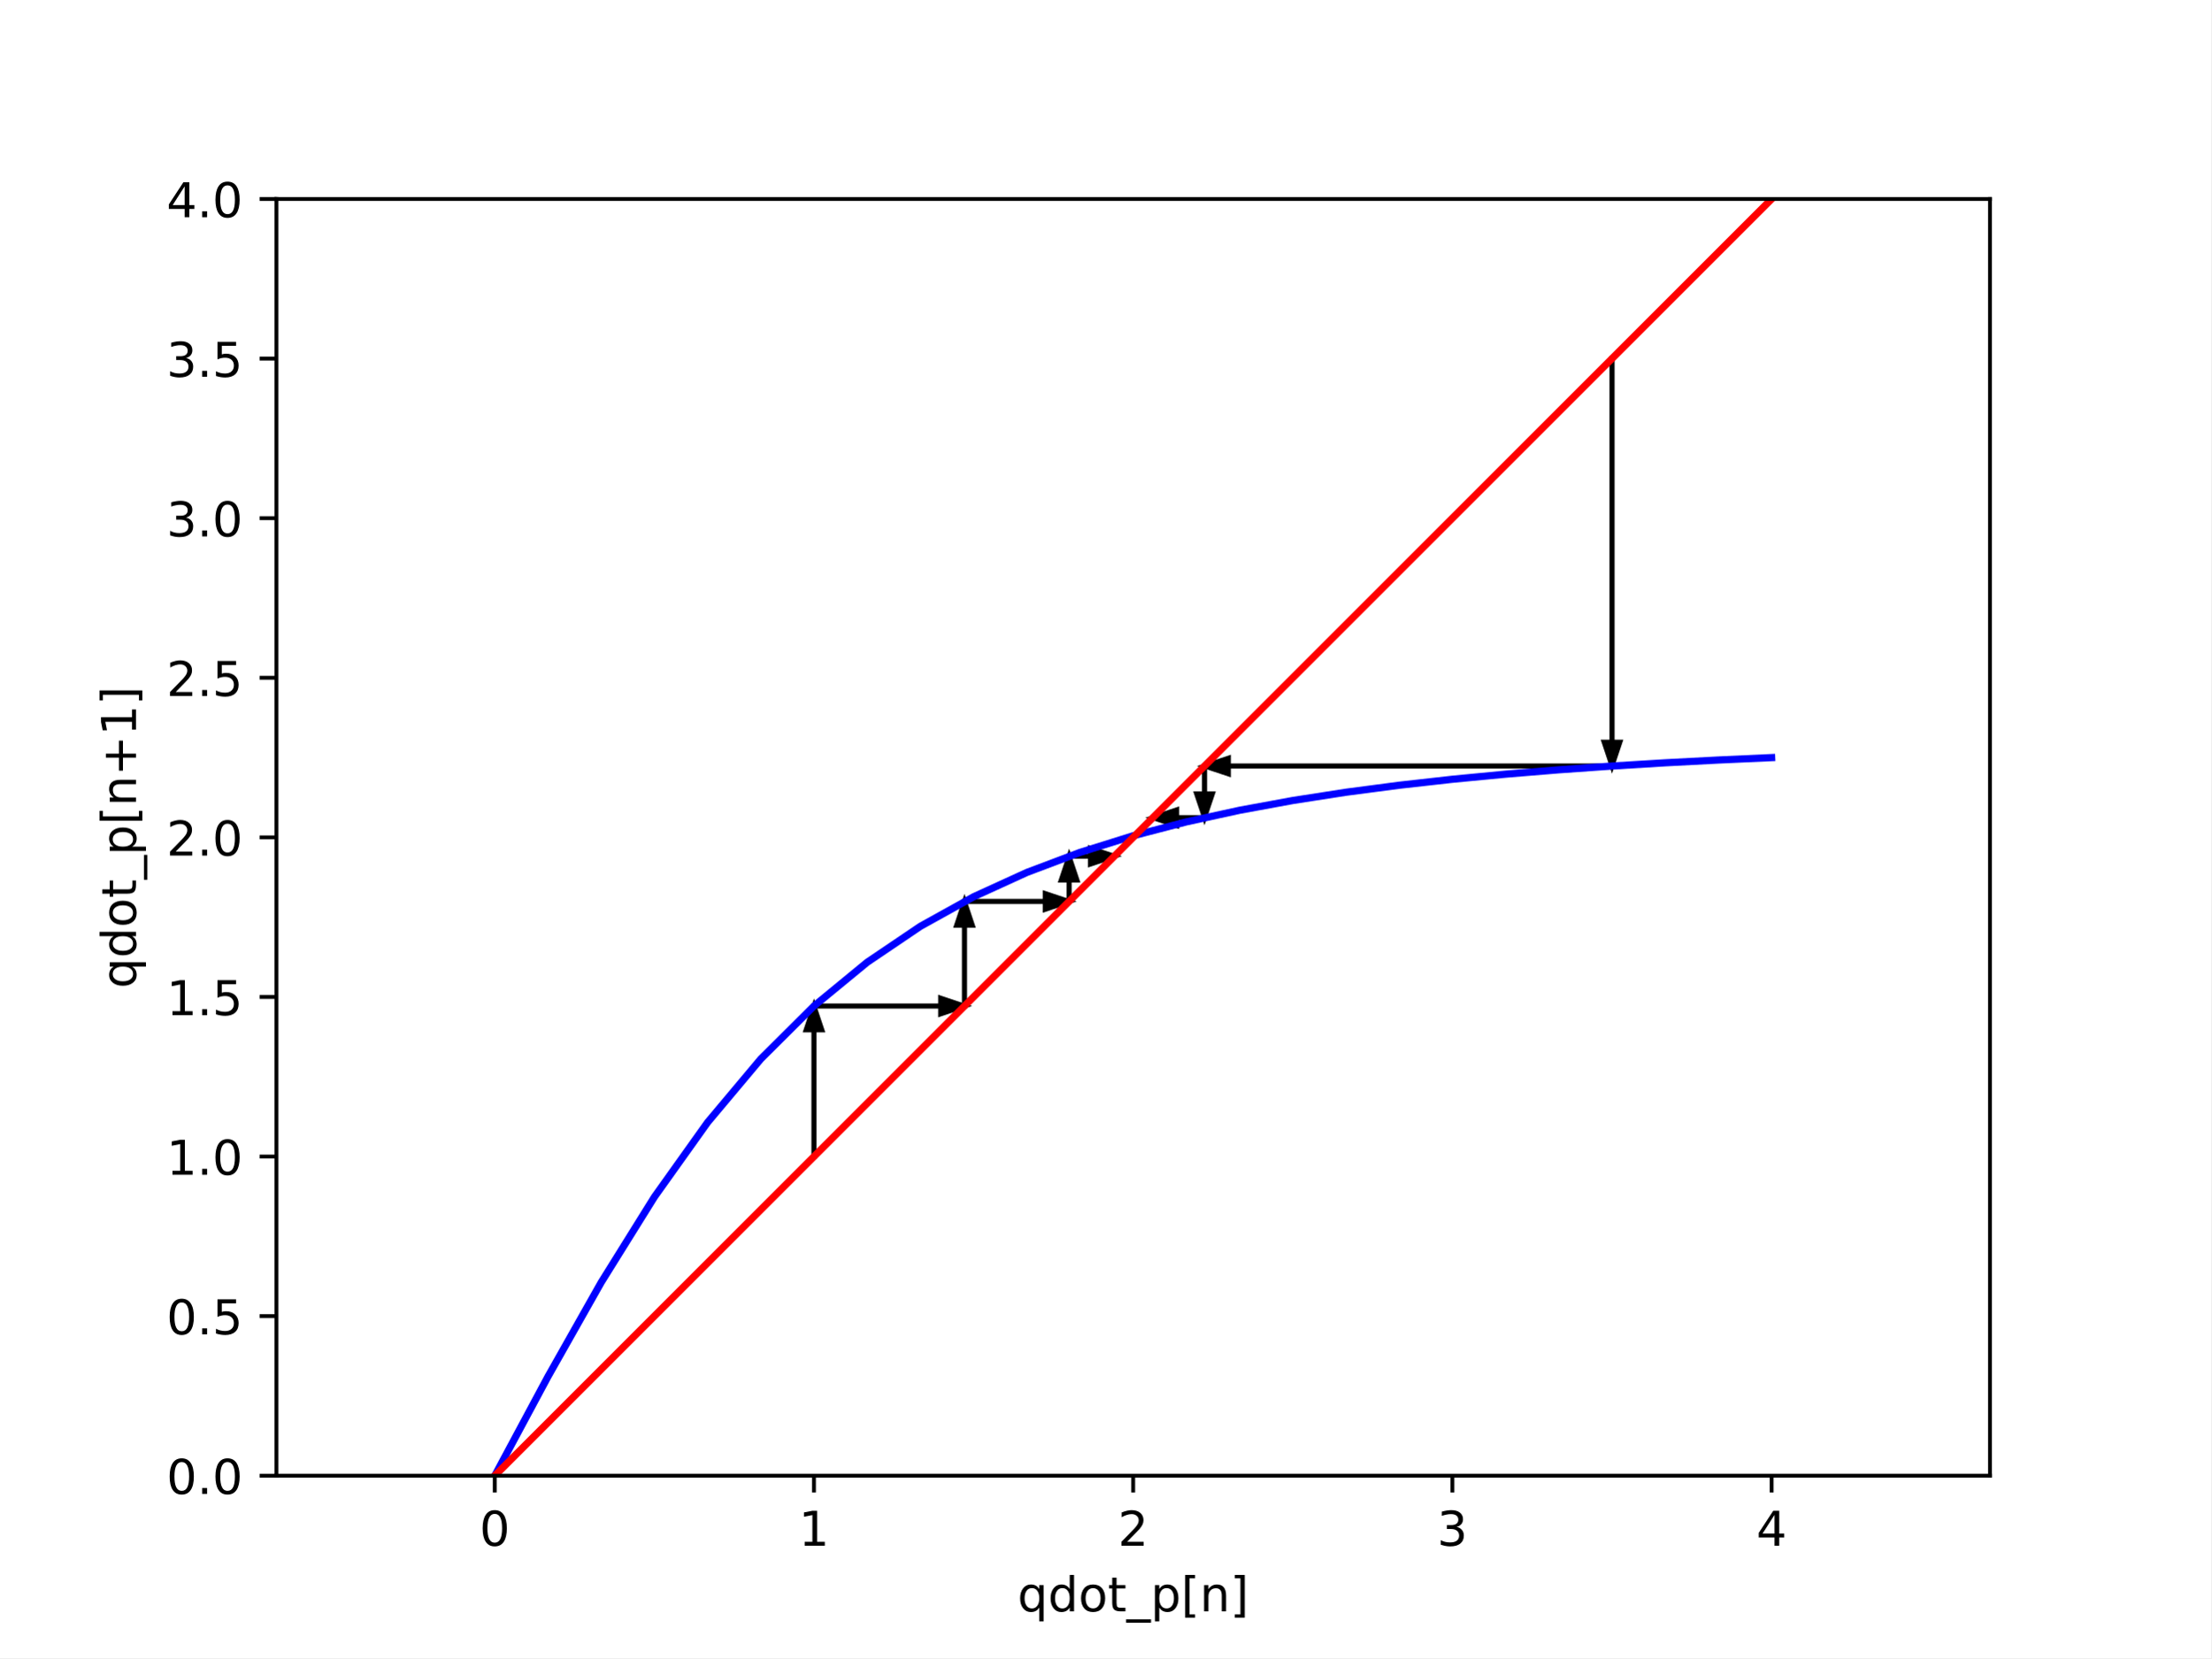
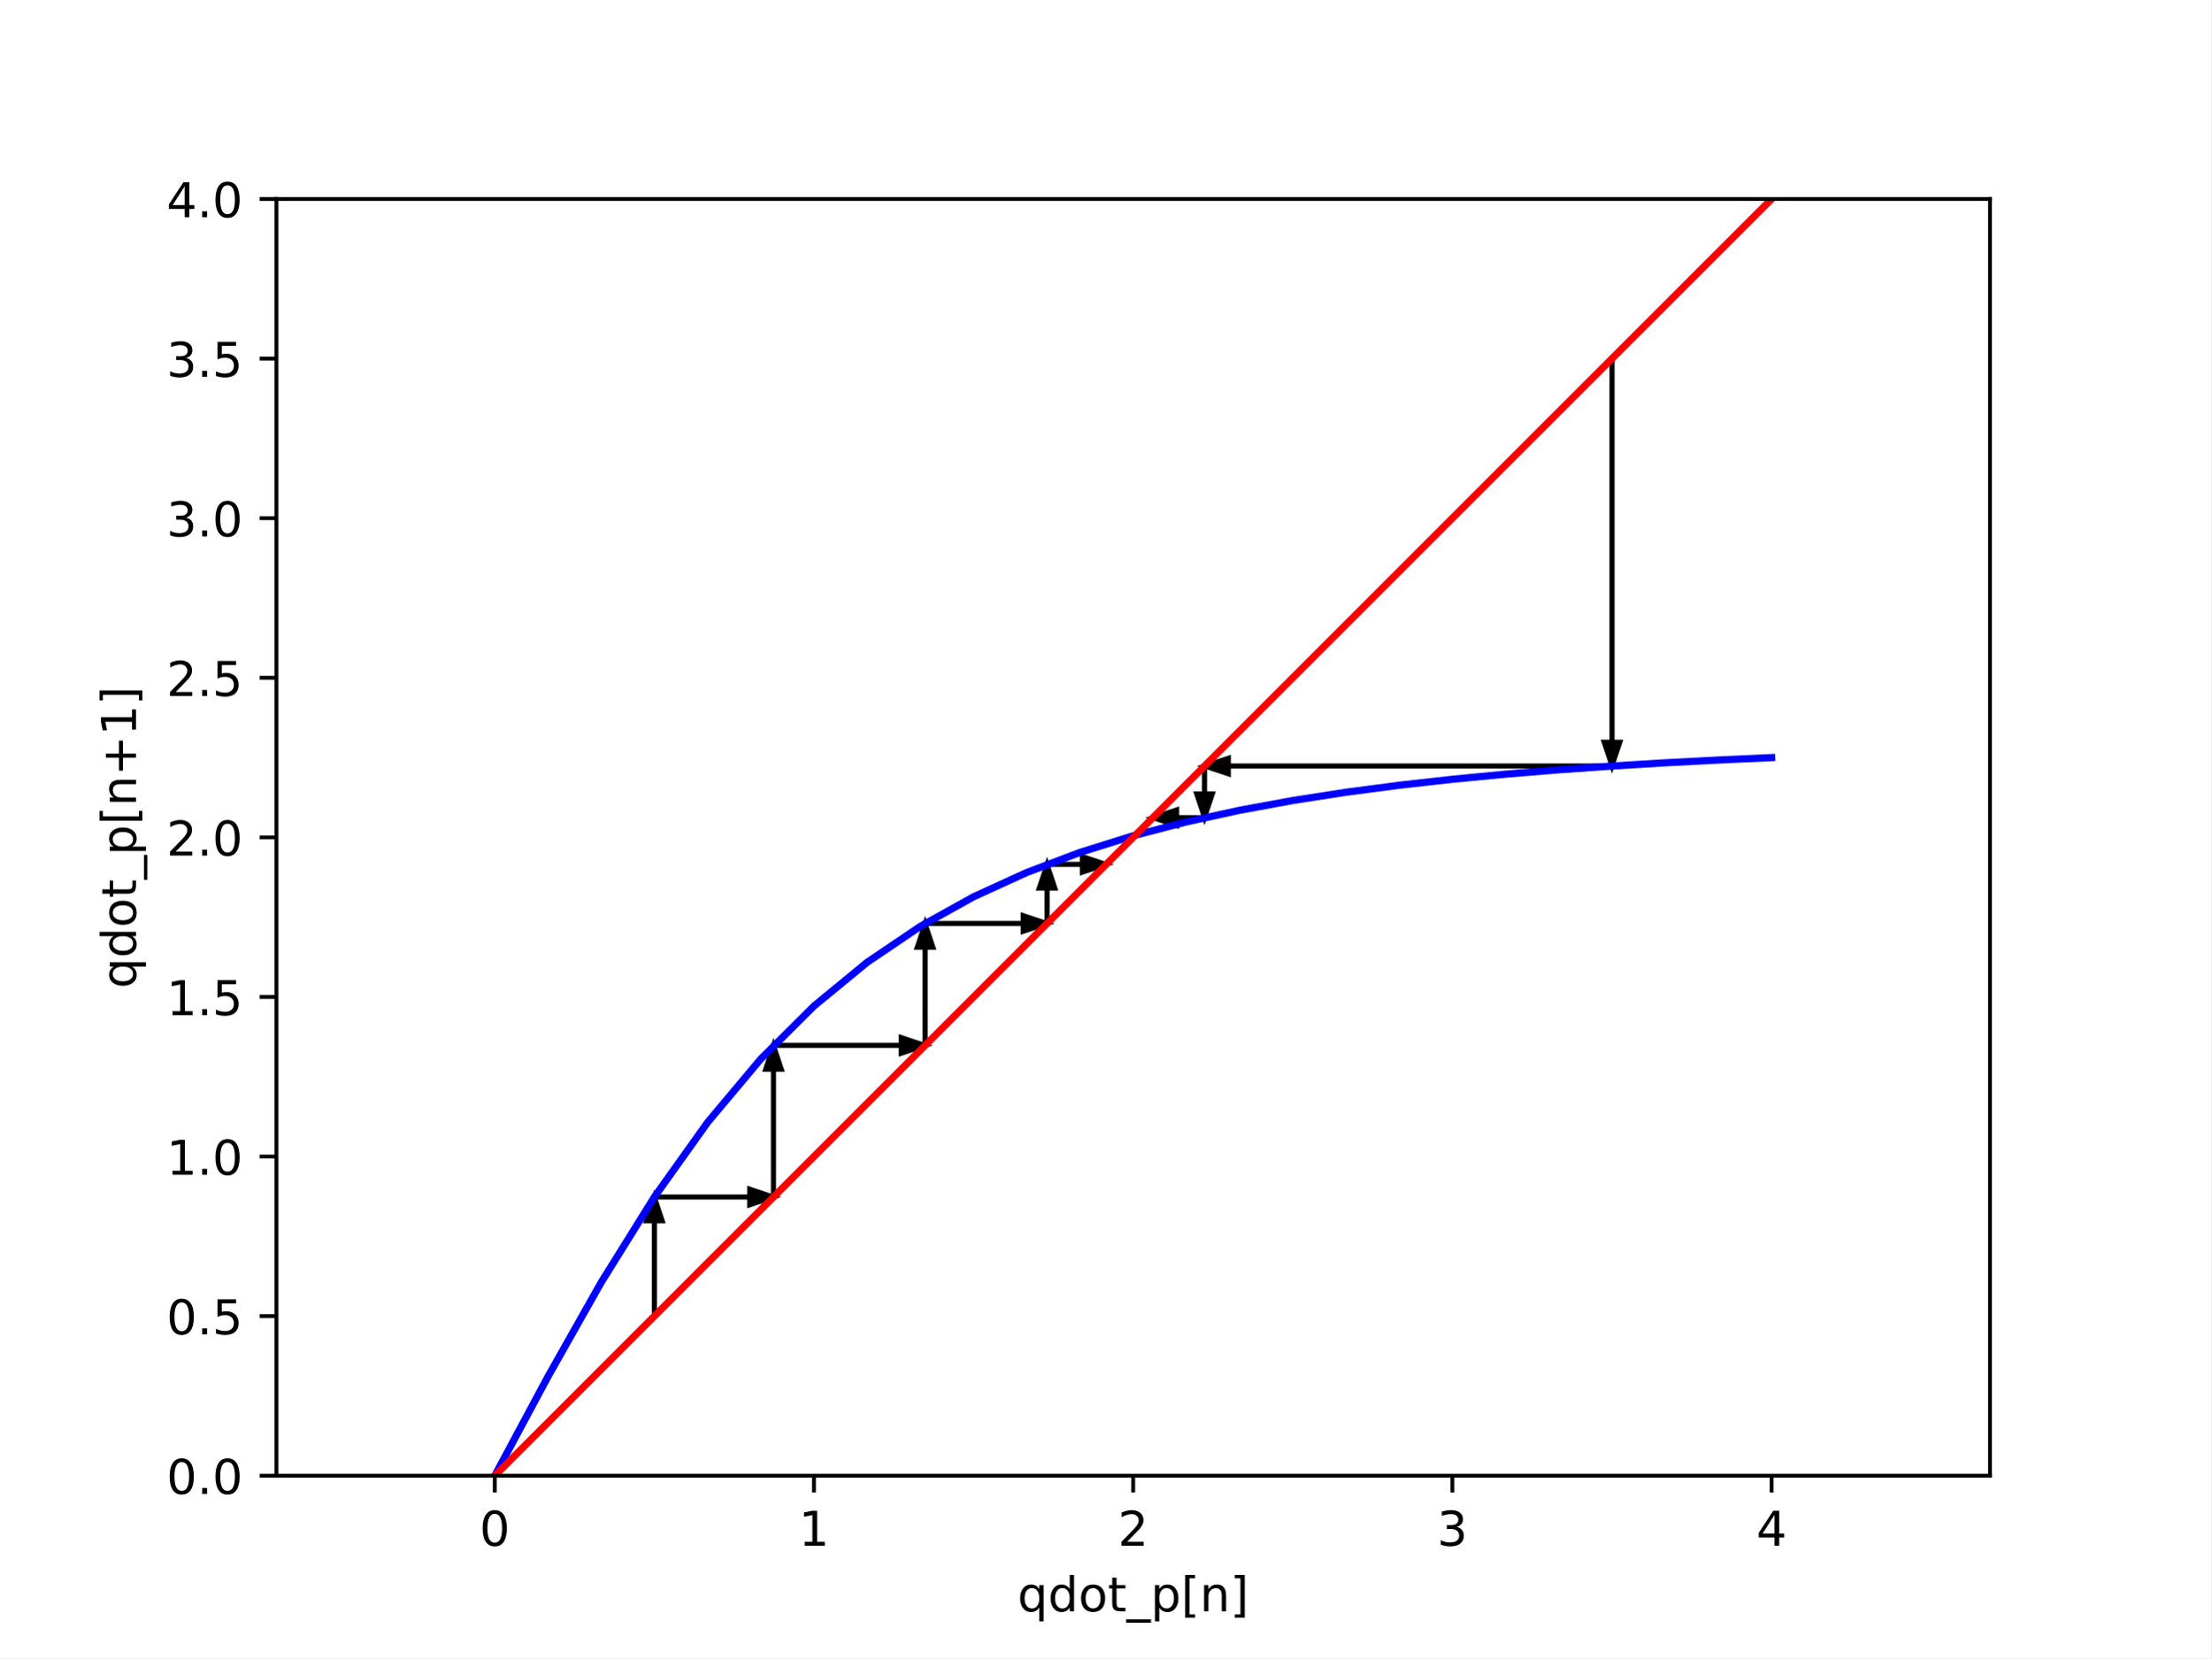
<svg xmlns="http://www.w3.org/2000/svg" xmlns:xlink="http://www.w3.org/1999/xlink" height="345.6pt" version="1.1" viewBox="0 0 460.8 345.6" width="460.8pt">
  <defs>
    <style type="text/css">
*{stroke-linecap:butt;stroke-linejoin:round;}
  </style>
  </defs>
  <g id="figure_1">
    <g id="patch_1">
      <path d="M 0 345.6  L 460.8 345.6  L 460.8 0  L 0 0  z " style="fill:#ffffff;" />
    </g>
    <g id="axes_1">
      <g id="patch_2">
        <path d="M 57.6 307.584  L 414.72 307.584  L 414.72 41.472  L 57.6 41.472  z " style="fill:#ffffff;" />
      </g>
      <g id="patch_3">
-         <path clip-path="url(#p3fe4c727db)" d="M 169.632 209.69  L 171.295 214.679  L 169.665 214.679  L 169.665 241.056  L 169.599 241.056  L 169.599 214.679  L 167.969 214.679  z " style="stroke:#000000;stroke-linejoin:miter;" />
+         <path clip-path="url(#p2105824657)" d="M 136.368 249.497  L 138.031 254.487  L 136.401 254.487  L 136.401 274.32  L 136.335 274.32  L 136.335 254.487  L 134.705 254.487  z " style="stroke:#000000;stroke-linejoin:miter;" />
      </g>
      <g id="patch_4">
-         <path clip-path="url(#p3fe4c727db)" d="M 200.998 209.69  L 196.009 211.353  L 196.009 209.723  L 169.632 209.723  L 169.632 209.656  L 196.009 209.656  L 196.009 208.026  z " style="stroke:#000000;stroke-linejoin:miter;" />
+         <path clip-path="url(#p2105824657)" d="M 161.191 249.497  L 156.201 251.16  L 156.201 249.53  L 136.368 249.53  L 136.368 249.464  L 156.201 249.464  L 156.201 247.834  z " style="stroke:#000000;stroke-linejoin:miter;" />
      </g>
      <g id="patch_5">
-         <path clip-path="url(#p3fe4c727db)" d="M 200.998 187.888  L 202.662 192.878  L 201.032 192.878  L 201.032 209.69  L 200.965 209.69  L 200.965 192.878  L 199.335 192.878  z " style="stroke:#000000;stroke-linejoin:miter;" />
+         <path clip-path="url(#p2105824657)" d="M 161.191 217.901  L 162.854 222.891  L 161.224 222.891  L 161.224 249.497  L 161.158 249.497  L 161.158 222.891  L 159.528 222.891  z " style="stroke:#000000;stroke-linejoin:miter;" />
      </g>
      <g id="patch_6">
-         <path clip-path="url(#p3fe4c727db)" d="M 222.8 187.888  L 217.81 189.551  L 217.81 187.921  L 200.998 187.921  L 200.998 187.855  L 217.81 187.855  L 217.81 186.225  z " style="stroke:#000000;stroke-linejoin:miter;" />
+         <path clip-path="url(#p2105824657)" d="M 192.787 217.901  L 187.797 219.564  L 187.797 217.934  L 161.191 217.934  L 161.191 217.868  L 187.797 217.868  L 187.797 216.238  z " style="stroke:#000000;stroke-linejoin:miter;" />
      </g>
      <g id="patch_7">
-         <path clip-path="url(#p3fe4c727db)" d="M 222.8 178.46  L 224.463 183.45  L 222.833 183.45  L 222.833 187.888  L 222.767 187.888  L 222.767 183.45  L 221.137 183.45  z " style="stroke:#000000;stroke-linejoin:miter;" />
+         <path clip-path="url(#p2105824657)" d="M 192.787 192.482  L 194.45 197.471  L 192.82 197.471  L 192.82 217.901  L 192.754 217.901  L 192.754 197.471  L 191.124 197.471  z " style="stroke:#000000;stroke-linejoin:miter;" />
      </g>
      <g id="patch_8">
-         <path clip-path="url(#p3fe4c727db)" d="M 232.228 178.46  L 227.238 180.123  L 227.238 178.493  L 222.8 178.493  L 222.8 178.427  L 227.238 178.427  L 227.238 176.797  z " style="stroke:#000000;stroke-linejoin:miter;" />
+         <path clip-path="url(#p2105824657)" d="M 218.206 192.482  L 213.217 194.145  L 213.217 192.515  L 192.787 192.515  L 192.787 192.449  L 213.217 192.449  L 213.217 190.819  z " style="stroke:#000000;stroke-linejoin:miter;" />
      </g>
      <g id="patch_9">
-         <path clip-path="url(#p3fe4c727db)" d="M 335.952 159.664  L 334.289 154.674  L 335.919 154.674  L 335.919 74.736  L 335.985 74.736  L 335.985 154.674  L 337.615 154.674  z " style="stroke:#000000;stroke-linejoin:miter;" />
+         <path clip-path="url(#p2105824657)" d="M 218.206 180.163  L 219.869 185.152  L 218.239 185.152  L 218.239 192.482  L 218.173 192.482  L 218.173 185.152  L 216.543 185.152  z " style="stroke:#000000;stroke-linejoin:miter;" />
      </g>
      <g id="patch_10">
-         <path clip-path="url(#p3fe4c727db)" d="M 251.024 159.664  L 256.014 158.001  L 256.014 159.631  L 335.952 159.631  L 335.952 159.697  L 256.014 159.697  L 256.014 161.327  z " style="stroke:#000000;stroke-linejoin:miter;" />
+         <path clip-path="url(#p2105824657)" d="M 230.525 180.163  L 225.536 181.826  L 225.536 180.196  L 218.206 180.196  L 218.206 180.13  L 225.536 180.13  L 225.536 178.5  z " style="stroke:#000000;stroke-linejoin:miter;" />
      </g>
      <g id="patch_11">
-         <path clip-path="url(#p3fe4c727db)" d="M 251.024 170.431  L 249.361 165.442  L 250.991 165.442  L 250.991 159.664  L 251.057 159.664  L 251.057 165.442  L 252.687 165.442  z " style="stroke:#000000;stroke-linejoin:miter;" />
+         <path clip-path="url(#p2105824657)" d="M 335.952 159.664  L 334.289 154.674  L 335.919 154.674  L 335.919 74.736  L 335.985 74.736  L 335.985 154.674  L 337.615 154.674  z " style="stroke:#000000;stroke-linejoin:miter;" />
      </g>
      <g id="patch_12">
-         <path clip-path="url(#p3fe4c727db)" d="M 240.257 170.431  L 245.246 168.768  L 245.246 170.398  L 251.024 170.398  L 251.024 170.465  L 245.246 170.465  L 245.246 172.095  z " style="stroke:#000000;stroke-linejoin:miter;" />
+         <path clip-path="url(#p2105824657)" d="M 251.024 159.664  L 256.014 158.001  L 256.014 159.631  L 335.952 159.631  L 335.952 159.697  L 256.014 159.697  L 256.014 161.327  z " style="stroke:#000000;stroke-linejoin:miter;" />
+       </g>
+       <g id="patch_13">
+         <path clip-path="url(#p2105824657)" d="M 251.024 170.432  L 249.361 165.442  L 250.991 165.442  L 250.991 159.664  L 251.057 159.664  L 251.057 165.442  L 252.687 165.442  z " style="stroke:#000000;stroke-linejoin:miter;" />
+       </g>
+       <g id="patch_14">
+         <path clip-path="url(#p2105824657)" d="M 240.256 170.432  L 245.246 168.768  L 245.246 170.398  L 251.024 170.398  L 251.024 170.465  L 245.246 170.465  L 245.246 172.095  z " style="stroke:#000000;stroke-linejoin:miter;" />
      </g>
      <g id="matplotlib.axis_1">
        <g id="xtick_1">
          <g id="line2d_1">
            <defs>
-               <path d="M 0 0  L 0 3.5  " id="m2c917afd61" style="stroke:#000000;stroke-width:0.8;" />
-             </defs>
-             <g>
-               <use style="stroke:#000000;stroke-width:0.8;" x="103.104" xlink:href="#m2c917afd61" y="307.584" />
+               <path d="M 0 0  L 0 3.5  " id="me97af1a755" style="stroke:#000000;stroke-width:0.8;" />
+             </defs>
+             <g>
+               <use style="stroke:#000000;stroke-width:0.8;" x="103.104" xlink:href="#me97af1a755" y="307.584" />
            </g>
          </g>
          <g id="text_1">
            <defs>
              <path d="M 31.781 66.406  Q 24.172 66.406 20.328 58.906  Q 16.5 51.422 16.5 36.375  Q 16.5 21.391 20.328 13.891  Q 24.172 6.391 31.781 6.391  Q 39.453 6.391 43.281 13.891  Q 47.125 21.391 47.125 36.375  Q 47.125 51.422 43.281 58.906  Q 39.453 66.406 31.781 66.406  z M 31.781 74.219  Q 44.047 74.219 50.516 64.516  Q 56.984 54.828 56.984 36.375  Q 56.984 17.969 50.516 8.266  Q 44.047 -1.422 31.781 -1.422  Q 19.531 -1.422 13.062 8.266  Q 6.594 17.969 6.594 36.375  Q 6.594 54.828 13.062 64.516  Q 19.531 74.219 31.781 74.219  z " id="DejaVuSans-48" />
            </defs>
            <g transform="translate(99.92275 322.1824)scale(0.1 -0.1)">
              <use xlink:href="#DejaVuSans-48" />
            </g>
          </g>
        </g>
        <g id="xtick_2">
          <g id="line2d_2">
            <g>
-               <use style="stroke:#000000;stroke-width:0.8;" x="169.632" xlink:href="#m2c917afd61" y="307.584" />
+               <use style="stroke:#000000;stroke-width:0.8;" x="169.632" xlink:href="#me97af1a755" y="307.584" />
            </g>
          </g>
          <g id="text_2">
            <defs>
              <path d="M 12.406 8.297  L 28.516 8.297  L 28.516 63.922  L 10.984 60.406  L 10.984 69.391  L 28.422 72.906  L 38.281 72.906  L 38.281 8.297  L 54.391 8.297  L 54.391 0  L 12.406 0  z " id="DejaVuSans-49" />
            </defs>
            <g transform="translate(166.4507 322.1824)scale(0.1 -0.1)">
              <use xlink:href="#DejaVuSans-49" />
            </g>
          </g>
        </g>
        <g id="xtick_3">
          <g id="line2d_3">
            <g>
-               <use style="stroke:#000000;stroke-width:0.8;" x="236.16" xlink:href="#m2c917afd61" y="307.584" />
+               <use style="stroke:#000000;stroke-width:0.8;" x="236.16" xlink:href="#me97af1a755" y="307.584" />
            </g>
          </g>
          <g id="text_3">
            <defs>
              <path d="M 19.188 8.297  L 53.609 8.297  L 53.609 0  L 7.328 0  L 7.328 8.297  Q 12.938 14.109 22.625 23.891  Q 32.328 33.688 34.812 36.531  Q 39.547 41.844 41.422 45.531  Q 43.312 49.219 43.312 52.781  Q 43.312 58.594 39.234 62.25  Q 35.156 65.922 28.609 65.922  Q 23.969 65.922 18.812 64.312  Q 13.672 62.703 7.812 59.422  L 7.812 69.391  Q 13.766 71.781 18.938 73  Q 24.125 74.219 28.422 74.219  Q 39.75 74.219 46.484 68.547  Q 53.219 62.891 53.219 53.422  Q 53.219 48.922 51.531 44.891  Q 49.859 40.875 45.406 35.406  Q 44.188 33.984 37.641 27.219  Q 31.109 20.453 19.188 8.297  z " id="DejaVuSans-50" />
            </defs>
            <g transform="translate(232.9787 322.1824)scale(0.1 -0.1)">
              <use xlink:href="#DejaVuSans-50" />
            </g>
          </g>
        </g>
        <g id="xtick_4">
          <g id="line2d_4">
            <g>
-               <use style="stroke:#000000;stroke-width:0.8;" x="302.688" xlink:href="#m2c917afd61" y="307.584" />
+               <use style="stroke:#000000;stroke-width:0.8;" x="302.688" xlink:href="#me97af1a755" y="307.584" />
            </g>
          </g>
          <g id="text_4">
            <defs>
              <path d="M 40.578 39.312  Q 47.656 37.797 51.625 33  Q 55.609 28.219 55.609 21.188  Q 55.609 10.406 48.188 4.484  Q 40.766 -1.422 27.094 -1.422  Q 22.516 -1.422 17.656 -0.516  Q 12.797 0.391 7.625 2.203  L 7.625 11.719  Q 11.719 9.328 16.594 8.109  Q 21.484 6.891 26.812 6.891  Q 36.078 6.891 40.938 10.547  Q 45.797 14.203 45.797 21.188  Q 45.797 27.641 41.281 31.266  Q 36.766 34.906 28.719 34.906  L 20.219 34.906  L 20.219 43.016  L 29.109 43.016  Q 36.375 43.016 40.234 45.922  Q 44.094 48.828 44.094 54.297  Q 44.094 59.906 40.109 62.906  Q 36.141 65.922 28.719 65.922  Q 24.656 65.922 20.016 65.031  Q 15.375 64.156 9.812 62.312  L 9.812 71.094  Q 15.438 72.656 20.344 73.438  Q 25.25 74.219 29.594 74.219  Q 40.828 74.219 47.359 69.109  Q 53.906 64.016 53.906 55.328  Q 53.906 49.266 50.438 45.094  Q 46.969 40.922 40.578 39.312  z " id="DejaVuSans-51" />
            </defs>
            <g transform="translate(299.5068 322.1824)scale(0.1 -0.1)">
              <use xlink:href="#DejaVuSans-51" />
            </g>
          </g>
        </g>
        <g id="xtick_5">
          <g id="line2d_5">
            <g>
-               <use style="stroke:#000000;stroke-width:0.8;" x="369.216" xlink:href="#m2c917afd61" y="307.584" />
+               <use style="stroke:#000000;stroke-width:0.8;" x="369.216" xlink:href="#me97af1a755" y="307.584" />
            </g>
          </g>
          <g id="text_5">
            <defs>
              <path d="M 37.797 64.312  L 12.891 25.391  L 37.797 25.391  z M 35.203 72.906  L 47.609 72.906  L 47.609 25.391  L 58.016 25.391  L 58.016 17.188  L 47.609 17.188  L 47.609 0  L 37.797 0  L 37.797 17.188  L 4.891 17.188  L 4.891 26.703  z " id="DejaVuSans-52" />
            </defs>
            <g transform="translate(366.0347 322.1824)scale(0.1 -0.1)">
              <use xlink:href="#DejaVuSans-52" />
            </g>
          </g>
        </g>
        <g id="text_6">
          <defs>
            <path d="M 14.797 27.297  Q 14.797 17.391 18.875 11.75  Q 22.953 6.109 30.078 6.109  Q 37.203 6.109 41.297 11.75  Q 45.406 17.391 45.406 27.297  Q 45.406 37.203 41.297 42.844  Q 37.203 48.484 30.078 48.484  Q 22.953 48.484 18.875 42.844  Q 14.797 37.203 14.797 27.297  z M 45.406 8.203  Q 42.578 3.328 38.25 0.953  Q 33.938 -1.422 27.875 -1.422  Q 17.969 -1.422 11.734 6.484  Q 5.516 14.406 5.516 27.297  Q 5.516 40.188 11.734 48.094  Q 17.969 56 27.875 56  Q 33.938 56 38.25 53.625  Q 42.578 51.266 45.406 46.391  L 45.406 54.688  L 54.391 54.688  L 54.391 -20.797  L 45.406 -20.797  z " id="DejaVuSans-113" />
            <path d="M 45.406 46.391  L 45.406 75.984  L 54.391 75.984  L 54.391 0  L 45.406 0  L 45.406 8.203  Q 42.578 3.328 38.25 0.953  Q 33.938 -1.422 27.875 -1.422  Q 17.969 -1.422 11.734 6.484  Q 5.516 14.406 5.516 27.297  Q 5.516 40.188 11.734 48.094  Q 17.969 56 27.875 56  Q 33.938 56 38.25 53.625  Q 42.578 51.266 45.406 46.391  z M 14.797 27.297  Q 14.797 17.391 18.875 11.75  Q 22.953 6.109 30.078 6.109  Q 37.203 6.109 41.297 11.75  Q 45.406 17.391 45.406 27.297  Q 45.406 37.203 41.297 42.844  Q 37.203 48.484 30.078 48.484  Q 22.953 48.484 18.875 42.844  Q 14.797 37.203 14.797 27.297  z " id="DejaVuSans-100" />
            <path d="M 30.609 48.391  Q 23.391 48.391 19.188 42.75  Q 14.984 37.109 14.984 27.297  Q 14.984 17.484 19.156 11.844  Q 23.344 6.203 30.609 6.203  Q 37.797 6.203 41.984 11.859  Q 46.188 17.531 46.188 27.297  Q 46.188 37.016 41.984 42.703  Q 37.797 48.391 30.609 48.391  z M 30.609 56  Q 42.328 56 49.016 48.375  Q 55.719 40.766 55.719 27.297  Q 55.719 13.875 49.016 6.219  Q 42.328 -1.422 30.609 -1.422  Q 18.844 -1.422 12.172 6.219  Q 5.516 13.875 5.516 27.297  Q 5.516 40.766 12.172 48.375  Q 18.844 56 30.609 56  z " id="DejaVuSans-111" />
            <path d="M 18.312 70.219  L 18.312 54.688  L 36.812 54.688  L 36.812 47.703  L 18.312 47.703  L 18.312 18.016  Q 18.312 11.328 20.141 9.422  Q 21.969 7.516 27.594 7.516  L 36.812 7.516  L 36.812 0  L 27.594 0  Q 17.188 0 13.234 3.875  Q 9.281 7.766 9.281 18.016  L 9.281 47.703  L 2.688 47.703  L 2.688 54.688  L 9.281 54.688  L 9.281 70.219  z " id="DejaVuSans-116" />
            <path d="M 50.984 -16.609  L 50.984 -23.578  L -0.984 -23.578  L -0.984 -16.609  z " id="DejaVuSans-95" />
            <path d="M 18.109 8.203  L 18.109 -20.797  L 9.078 -20.797  L 9.078 54.688  L 18.109 54.688  L 18.109 46.391  Q 20.953 51.266 25.266 53.625  Q 29.594 56 35.594 56  Q 45.562 56 51.781 48.094  Q 58.016 40.188 58.016 27.297  Q 58.016 14.406 51.781 6.484  Q 45.562 -1.422 35.594 -1.422  Q 29.594 -1.422 25.266 0.953  Q 20.953 3.328 18.109 8.203  z M 48.688 27.297  Q 48.688 37.203 44.609 42.844  Q 40.531 48.484 33.406 48.484  Q 26.266 48.484 22.188 42.844  Q 18.109 37.203 18.109 27.297  Q 18.109 17.391 22.188 11.75  Q 26.266 6.109 33.406 6.109  Q 40.531 6.109 44.609 11.75  Q 48.688 17.391 48.688 27.297  z " id="DejaVuSans-112" />
            <path d="M 8.594 75.984  L 29.297 75.984  L 29.297 69  L 17.578 69  L 17.578 -6.203  L 29.297 -6.203  L 29.297 -13.188  L 8.594 -13.188  z " id="DejaVuSans-91" />
            <path d="M 54.891 33.016  L 54.891 0  L 45.906 0  L 45.906 32.719  Q 45.906 40.484 42.875 44.328  Q 39.844 48.188 33.797 48.188  Q 26.516 48.188 22.312 43.547  Q 18.109 38.922 18.109 30.906  L 18.109 0  L 9.078 0  L 9.078 54.688  L 18.109 54.688  L 18.109 46.188  Q 21.344 51.125 25.703 53.562  Q 30.078 56 35.797 56  Q 45.219 56 50.047 50.172  Q 54.891 44.344 54.891 33.016  z " id="DejaVuSans-110" />
            <path d="M 30.422 75.984  L 30.422 -13.188  L 9.719 -13.188  L 9.719 -6.203  L 21.391 -6.203  L 21.391 69  L 9.719 69  L 9.719 75.984  z " id="DejaVuSans-93" />
          </defs>
          <g transform="translate(212.0475 335.8606)scale(0.1 -0.1)">
            <use xlink:href="#DejaVuSans-113" />
            <use x="63.477" xlink:href="#DejaVuSans-100" />
            <use x="126.953" xlink:href="#DejaVuSans-111" />
            <use x="188.135" xlink:href="#DejaVuSans-116" />
            <use x="227.344" xlink:href="#DejaVuSans-95" />
            <use x="277.344" xlink:href="#DejaVuSans-112" />
            <use x="340.82" xlink:href="#DejaVuSans-91" />
            <use x="379.834" xlink:href="#DejaVuSans-110" />
            <use x="443.213" xlink:href="#DejaVuSans-93" />
          </g>
        </g>
      </g>
      <g id="matplotlib.axis_2">
        <g id="ytick_1">
          <g id="line2d_6">
            <defs>
-               <path d="M 0 0  L -3.5 0  " id="m501b61fade" style="stroke:#000000;stroke-width:0.8;" />
-             </defs>
-             <g>
-               <use style="stroke:#000000;stroke-width:0.8;" x="57.6" xlink:href="#m501b61fade" y="307.584" />
+               <path d="M 0 0  L -3.5 0  " id="md206d51461" style="stroke:#000000;stroke-width:0.8;" />
+             </defs>
+             <g>
+               <use style="stroke:#000000;stroke-width:0.8;" x="57.6" xlink:href="#md206d51461" y="307.584" />
            </g>
          </g>
          <g id="text_7">
            <defs>
              <path d="M 10.688 12.406  L 21 12.406  L 21 0  L 10.688 0  z " id="DejaVuSans-46" />
            </defs>
            <g transform="translate(34.69687 311.3832)scale(0.1 -0.1)">
              <use xlink:href="#DejaVuSans-48" />
              <use x="63.623" xlink:href="#DejaVuSans-46" />
              <use x="95.41" xlink:href="#DejaVuSans-48" />
            </g>
          </g>
        </g>
        <g id="ytick_2">
          <g id="line2d_7">
            <g>
-               <use style="stroke:#000000;stroke-width:0.8;" x="57.6" xlink:href="#m501b61fade" y="274.32" />
+               <use style="stroke:#000000;stroke-width:0.8;" x="57.6" xlink:href="#md206d51461" y="274.32" />
            </g>
          </g>
          <g id="text_8">
            <defs>
              <path d="M 10.797 72.906  L 49.516 72.906  L 49.516 64.594  L 19.828 64.594  L 19.828 46.734  Q 21.969 47.469 24.109 47.828  Q 26.266 48.188 28.422 48.188  Q 40.625 48.188 47.75 41.5  Q 54.891 34.812 54.891 23.391  Q 54.891 11.625 47.562 5.094  Q 40.234 -1.422 26.906 -1.422  Q 22.312 -1.422 17.547 -0.641  Q 12.797 0.141 7.719 1.703  L 7.719 11.625  Q 12.109 9.234 16.797 8.062  Q 21.484 6.891 26.703 6.891  Q 35.156 6.891 40.078 11.328  Q 45.016 15.766 45.016 23.391  Q 45.016 31 40.078 35.438  Q 35.156 39.891 26.703 39.891  Q 22.75 39.891 18.812 39.016  Q 14.891 38.141 10.797 36.281  z " id="DejaVuSans-53" />
            </defs>
            <g transform="translate(34.69687 278.1192)scale(0.1 -0.1)">
              <use xlink:href="#DejaVuSans-48" />
              <use x="63.623" xlink:href="#DejaVuSans-46" />
              <use x="95.41" xlink:href="#DejaVuSans-53" />
            </g>
          </g>
        </g>
        <g id="ytick_3">
          <g id="line2d_8">
            <g>
-               <use style="stroke:#000000;stroke-width:0.8;" x="57.6" xlink:href="#m501b61fade" y="241.056" />
+               <use style="stroke:#000000;stroke-width:0.8;" x="57.6" xlink:href="#md206d51461" y="241.056" />
            </g>
          </g>
          <g id="text_9">
            <g transform="translate(34.69687 244.8552)scale(0.1 -0.1)">
              <use xlink:href="#DejaVuSans-49" />
              <use x="63.623" xlink:href="#DejaVuSans-46" />
              <use x="95.41" xlink:href="#DejaVuSans-48" />
            </g>
          </g>
        </g>
        <g id="ytick_4">
          <g id="line2d_9">
            <g>
-               <use style="stroke:#000000;stroke-width:0.8;" x="57.6" xlink:href="#m501b61fade" y="207.792" />
+               <use style="stroke:#000000;stroke-width:0.8;" x="57.6" xlink:href="#md206d51461" y="207.792" />
            </g>
          </g>
          <g id="text_10">
            <g transform="translate(34.69687 211.5912)scale(0.1 -0.1)">
              <use xlink:href="#DejaVuSans-49" />
              <use x="63.623" xlink:href="#DejaVuSans-46" />
              <use x="95.41" xlink:href="#DejaVuSans-53" />
            </g>
          </g>
        </g>
        <g id="ytick_5">
          <g id="line2d_10">
            <g>
-               <use style="stroke:#000000;stroke-width:0.8;" x="57.6" xlink:href="#m501b61fade" y="174.528" />
+               <use style="stroke:#000000;stroke-width:0.8;" x="57.6" xlink:href="#md206d51461" y="174.528" />
            </g>
          </g>
          <g id="text_11">
            <g transform="translate(34.69687 178.3272)scale(0.1 -0.1)">
              <use xlink:href="#DejaVuSans-50" />
              <use x="63.623" xlink:href="#DejaVuSans-46" />
              <use x="95.41" xlink:href="#DejaVuSans-48" />
            </g>
          </g>
        </g>
        <g id="ytick_6">
          <g id="line2d_11">
            <g>
-               <use style="stroke:#000000;stroke-width:0.8;" x="57.6" xlink:href="#m501b61fade" y="141.264" />
+               <use style="stroke:#000000;stroke-width:0.8;" x="57.6" xlink:href="#md206d51461" y="141.264" />
            </g>
          </g>
          <g id="text_12">
            <g transform="translate(34.69687 145.0632)scale(0.1 -0.1)">
              <use xlink:href="#DejaVuSans-50" />
              <use x="63.623" xlink:href="#DejaVuSans-46" />
              <use x="95.41" xlink:href="#DejaVuSans-53" />
            </g>
          </g>
        </g>
        <g id="ytick_7">
          <g id="line2d_12">
            <g>
-               <use style="stroke:#000000;stroke-width:0.8;" x="57.6" xlink:href="#m501b61fade" y="108" />
+               <use style="stroke:#000000;stroke-width:0.8;" x="57.6" xlink:href="#md206d51461" y="108" />
            </g>
          </g>
          <g id="text_13">
            <g transform="translate(34.69687 111.7992)scale(0.1 -0.1)">
              <use xlink:href="#DejaVuSans-51" />
              <use x="63.623" xlink:href="#DejaVuSans-46" />
              <use x="95.41" xlink:href="#DejaVuSans-48" />
            </g>
          </g>
        </g>
        <g id="ytick_8">
          <g id="line2d_13">
            <g>
-               <use style="stroke:#000000;stroke-width:0.8;" x="57.6" xlink:href="#m501b61fade" y="74.736" />
+               <use style="stroke:#000000;stroke-width:0.8;" x="57.6" xlink:href="#md206d51461" y="74.736" />
            </g>
          </g>
          <g id="text_14">
            <g transform="translate(34.69687 78.53522)scale(0.1 -0.1)">
              <use xlink:href="#DejaVuSans-51" />
              <use x="63.623" xlink:href="#DejaVuSans-46" />
              <use x="95.41" xlink:href="#DejaVuSans-53" />
            </g>
          </g>
        </g>
        <g id="ytick_9">
          <g id="line2d_14">
            <g>
-               <use style="stroke:#000000;stroke-width:0.8;" x="57.6" xlink:href="#m501b61fade" y="41.472" />
+               <use style="stroke:#000000;stroke-width:0.8;" x="57.6" xlink:href="#md206d51461" y="41.472" />
            </g>
          </g>
          <g id="text_15">
            <g transform="translate(34.69687 45.27122)scale(0.1 -0.1)">
              <use xlink:href="#DejaVuSans-52" />
              <use x="63.623" xlink:href="#DejaVuSans-46" />
              <use x="95.41" xlink:href="#DejaVuSans-48" />
            </g>
          </g>
        </g>
        <g id="text_16">
          <defs>
            <path d="M 46 62.703  L 46 35.5  L 73.188 35.5  L 73.188 27.203  L 46 27.203  L 46 0  L 37.797 0  L 37.797 27.203  L 10.594 27.203  L 10.594 35.5  L 37.797 35.5  L 37.797 62.703  z " id="DejaVuSans-43" />
          </defs>
          <g transform="translate(28.33906 206.0116)rotate(-90)scale(0.1 -0.1)">
            <use xlink:href="#DejaVuSans-113" />
            <use x="63.477" xlink:href="#DejaVuSans-100" />
            <use x="126.953" xlink:href="#DejaVuSans-111" />
            <use x="188.135" xlink:href="#DejaVuSans-116" />
            <use x="227.344" xlink:href="#DejaVuSans-95" />
            <use x="277.344" xlink:href="#DejaVuSans-112" />
            <use x="340.82" xlink:href="#DejaVuSans-91" />
            <use x="379.834" xlink:href="#DejaVuSans-110" />
            <use x="443.213" xlink:href="#DejaVuSans-43" />
            <use x="527.002" xlink:href="#DejaVuSans-49" />
            <use x="590.625" xlink:href="#DejaVuSans-93" />
          </g>
        </g>
      </g>
      <g id="line2d_15">
-         <path clip-path="url(#p3fe4c727db)" d="M 103.104 307.584  L 114.192 286.922  L 125.28 267.297  L 136.368 249.496  L 147.456 233.944  L 158.544 220.725  L 169.632 209.69  L 180.72 200.572  L 191.808 193.076  L 202.896 186.918  L 213.984 181.85  L 225.072 177.666  L 236.16 174.196  L 247.248 171.304  L 258.336 168.883  L 269.424 166.847  L 280.512 165.125  L 291.6 163.665  L 302.688 162.421  L 313.776 161.358  L 324.864 160.447  L 335.952 159.664  L 347.04 158.99  L 358.128 158.408  L 369.216 157.905  " style="fill:none;stroke:#0000ff;stroke-linecap:square;stroke-width:1.5;" />
+         <path clip-path="url(#p2105824657)" d="M 103.104 307.584  L 114.192 286.922  L 125.28 267.297  L 136.368 249.496  L 147.456 233.944  L 158.544 220.725  L 169.632 209.69  L 180.72 200.572  L 191.808 193.076  L 202.896 186.918  L 213.984 181.85  L 225.072 177.666  L 236.16 174.196  L 247.248 171.304  L 258.336 168.883  L 269.424 166.847  L 280.512 165.125  L 291.6 163.665  L 302.688 162.421  L 313.776 161.358  L 324.864 160.447  L 335.952 159.664  L 347.04 158.99  L 358.128 158.408  L 369.216 157.905  " style="fill:none;stroke:#0000ff;stroke-linecap:square;stroke-width:1.5;" />
      </g>
      <g id="line2d_16">
-         <path clip-path="url(#p3fe4c727db)" d="M 103.104 307.584  L 114.192 296.496  L 125.28 285.408  L 136.368 274.32  L 147.456 263.232  L 158.544 252.144  L 169.632 241.056  L 180.72 229.968  L 191.808 218.88  L 202.896 207.792  L 213.984 196.704  L 225.072 185.616  L 236.16 174.528  L 247.248 163.44  L 258.336 152.352  L 269.424 141.264  L 280.512 130.176  L 291.6 119.088  L 302.688 108  L 313.776 96.912  L 324.864 85.824  L 335.952 74.736  L 347.04 63.648  L 358.128 52.56  L 369.216 41.472  " style="fill:none;stroke:#ff0000;stroke-linecap:square;stroke-width:1.5;" />
-       </g>
-       <g id="patch_13">
+         <path clip-path="url(#p2105824657)" d="M 103.104 307.584  L 114.192 296.496  L 125.28 285.408  L 136.368 274.32  L 147.456 263.232  L 158.544 252.144  L 169.632 241.056  L 180.72 229.968  L 191.808 218.88  L 202.896 207.792  L 213.984 196.704  L 225.072 185.616  L 236.16 174.528  L 247.248 163.44  L 258.336 152.352  L 269.424 141.264  L 280.512 130.176  L 291.6 119.088  L 302.688 108  L 313.776 96.912  L 324.864 85.824  L 335.952 74.736  L 347.04 63.648  L 358.128 52.56  L 369.216 41.472  " style="fill:none;stroke:#ff0000;stroke-linecap:square;stroke-width:1.5;" />
+       </g>
+       <g id="patch_15">
        <path d="M 57.6 307.584  L 57.6 41.472  " style="fill:none;stroke:#000000;stroke-linecap:square;stroke-linejoin:miter;stroke-width:0.8;" />
      </g>
-       <g id="patch_14">
+       <g id="patch_16">
        <path d="M 414.72 307.584  L 414.72 41.472  " style="fill:none;stroke:#000000;stroke-linecap:square;stroke-linejoin:miter;stroke-width:0.8;" />
      </g>
-       <g id="patch_15">
+       <g id="patch_17">
        <path d="M 57.6 307.584  L 414.72 307.584  " style="fill:none;stroke:#000000;stroke-linecap:square;stroke-linejoin:miter;stroke-width:0.8;" />
      </g>
-       <g id="patch_16">
+       <g id="patch_18">
        <path d="M 57.6 41.472  L 414.72 41.472  " style="fill:none;stroke:#000000;stroke-linecap:square;stroke-linejoin:miter;stroke-width:0.8;" />
      </g>
    </g>
  </g>
  <defs>
-     <clipPath id="p3fe4c727db">
+     <clipPath id="p2105824657">
      <rect height="266.112" width="357.12" x="57.6" y="41.472" />
    </clipPath>
  </defs>
</svg>
